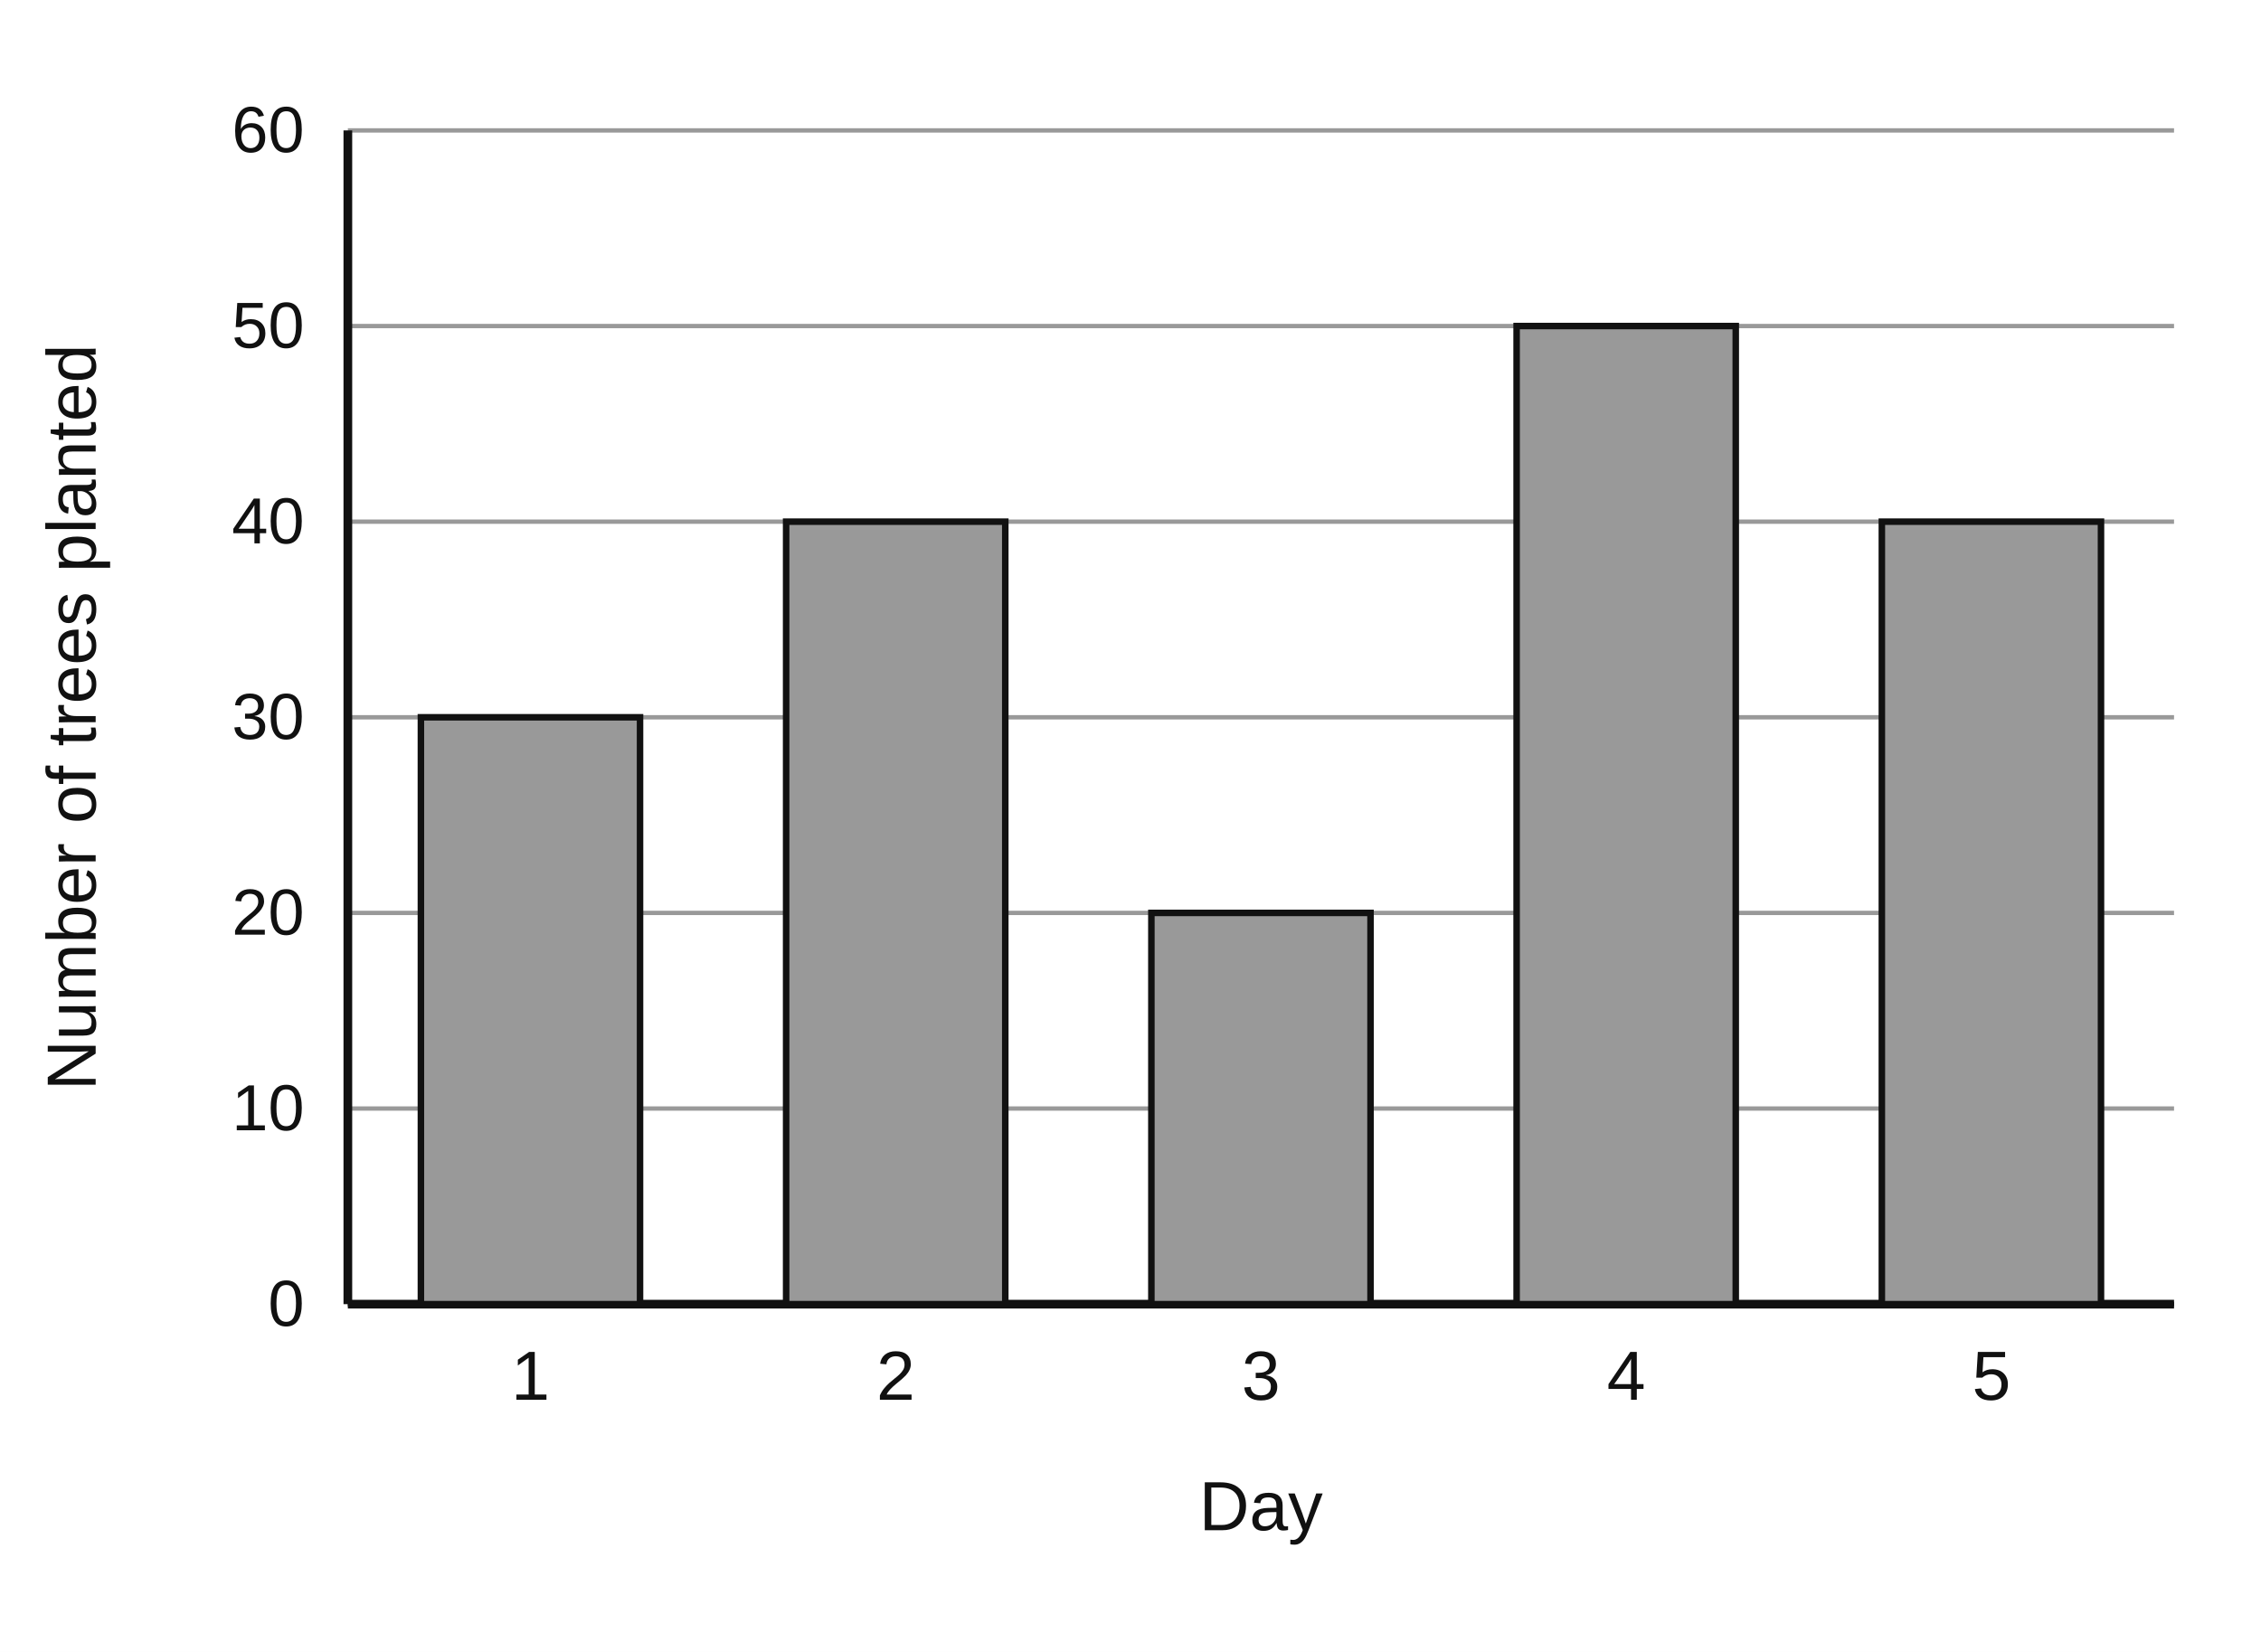
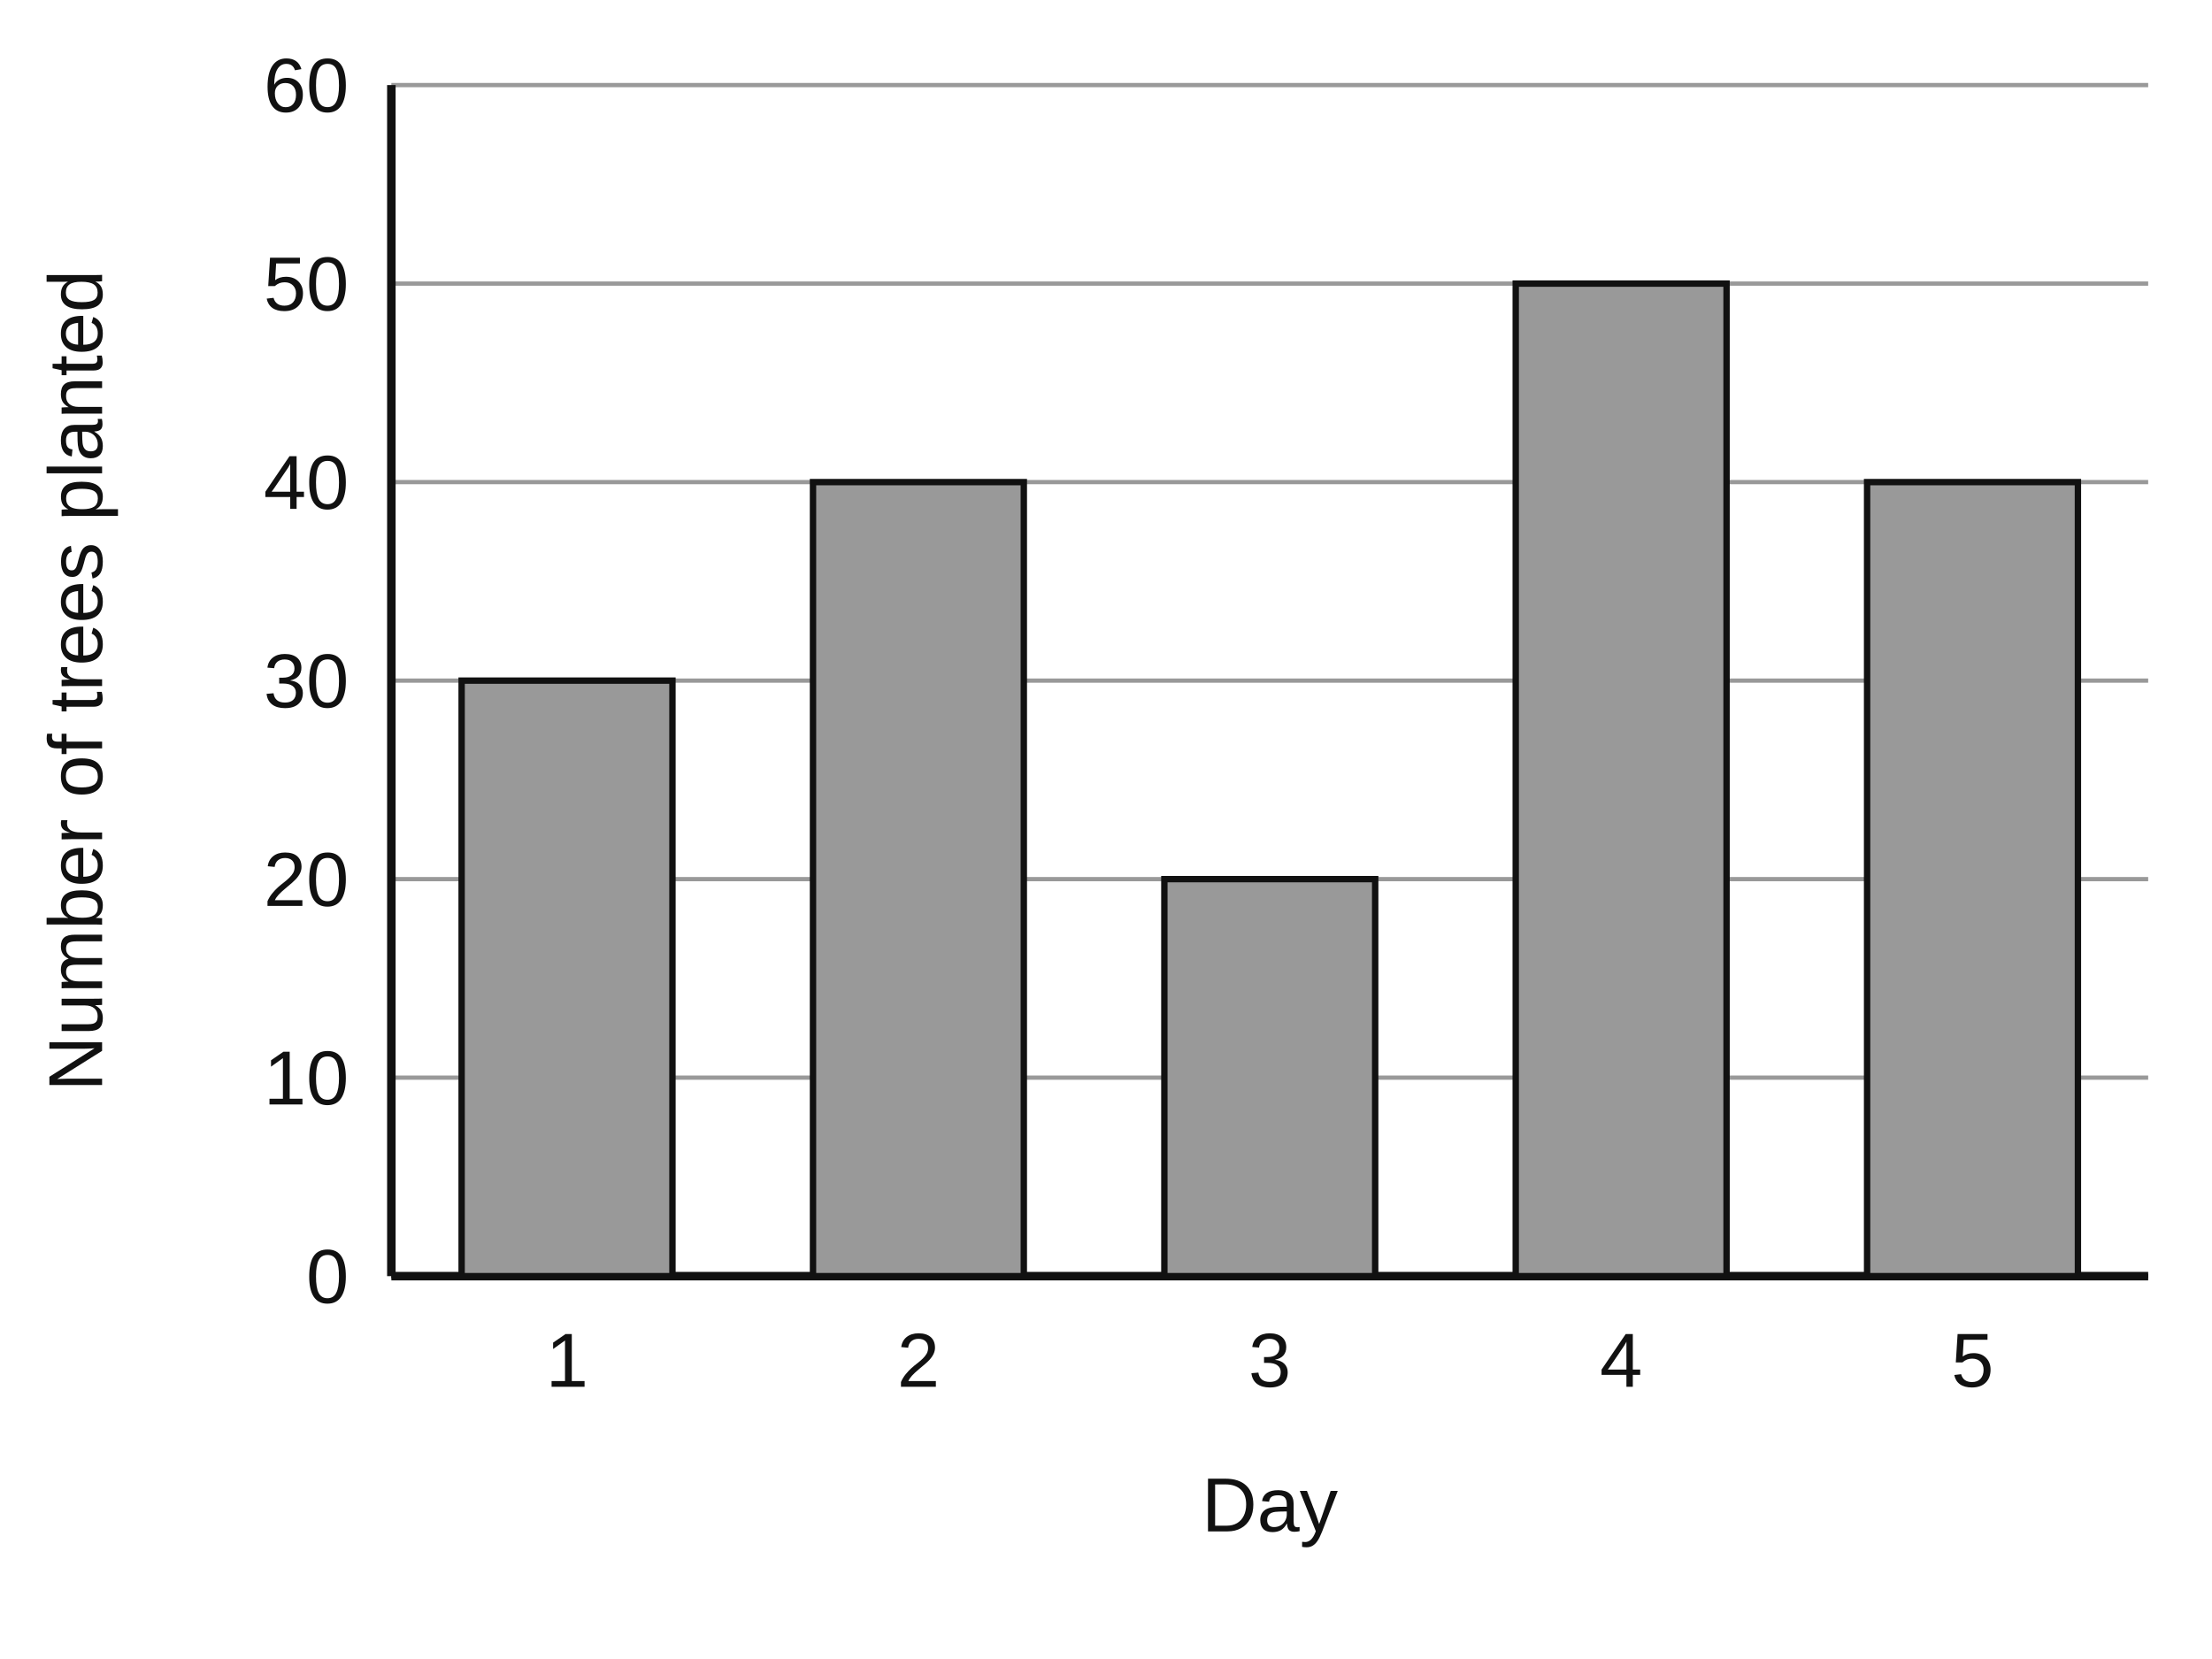
- <svg xmlns="http://www.w3.org/2000/svg" viewBox="0 0 520 380" width="520" height="380">
-   <rect width="520" height="380" fill="#fff" />
-   <line x1="80" y1="300" x2="500" y2="300" stroke="#111" stroke-width="1" />
-   <text x="70" y="305" font-size="15" text-anchor="end" fill="#111" font-family="Arial, Helvetica, sans-serif">0</text>
-   <line x1="80" y1="255" x2="500" y2="255" stroke="#999" stroke-width="1" />
-   <text x="70" y="260" font-size="15" text-anchor="end" fill="#111" font-family="Arial, Helvetica, sans-serif">10</text>
-   <line x1="80" y1="210" x2="500" y2="210" stroke="#999" stroke-width="1" />
-   <text x="70" y="215" font-size="15" text-anchor="end" fill="#111" font-family="Arial, Helvetica, sans-serif">20</text>
-   <line x1="80" y1="165" x2="500" y2="165" stroke="#999" stroke-width="1" />
-   <text x="70" y="170" font-size="15" text-anchor="end" fill="#111" font-family="Arial, Helvetica, sans-serif">30</text>
-   <line x1="80" y1="120" x2="500" y2="120" stroke="#999" stroke-width="1" />
-   <text x="70" y="125" font-size="15" text-anchor="end" fill="#111" font-family="Arial, Helvetica, sans-serif">40</text>
-   <line x1="80" y1="75" x2="500" y2="75" stroke="#999" stroke-width="1" />
-   <text x="70" y="80" font-size="15" text-anchor="end" fill="#111" font-family="Arial, Helvetica, sans-serif">50</text>
-   <line x1="80" y1="30" x2="500" y2="30" stroke="#999" stroke-width="1" />
-   <text x="70" y="35" font-size="15" text-anchor="end" fill="#111" font-family="Arial, Helvetica, sans-serif">60</text>
-   <line x1="80" y1="300" x2="80" y2="30" stroke="#111" stroke-width="2" />
-   <line x1="80" y1="300" x2="500" y2="300" stroke="#111" stroke-width="2" />
-   <text x="22" y="165" font-size="16" text-anchor="middle" fill="#111" font-family="Arial, Helvetica, sans-serif" transform="rotate(-90 22 165)">Number of trees planted</text>
-   <rect x="96.8" y="165" width="50.4" height="135" fill="#999" stroke="#111" stroke-width="1.5" />
-   <text x="122" y="322" font-size="16" text-anchor="middle" fill="#111" font-family="Arial, Helvetica, sans-serif">1</text>
-   <rect x="180.8" y="120" width="50.4" height="180" fill="#999" stroke="#111" stroke-width="1.5" />
-   <text x="206" y="322" font-size="16" text-anchor="middle" fill="#111" font-family="Arial, Helvetica, sans-serif">2</text>
-   <rect x="264.8" y="210" width="50.4" height="90" fill="#999" stroke="#111" stroke-width="1.5" />
-   <text x="290" y="322" font-size="16" text-anchor="middle" fill="#111" font-family="Arial, Helvetica, sans-serif">3</text>
-   <rect x="348.8" y="75" width="50.4" height="225" fill="#999" stroke="#111" stroke-width="1.5" />
-   <text x="374" y="322" font-size="16" text-anchor="middle" fill="#111" font-family="Arial, Helvetica, sans-serif">4</text>
-   <rect x="432.8" y="120" width="50.4" height="180" fill="#999" stroke="#111" stroke-width="1.5" />
-   <text x="458" y="322" font-size="16" text-anchor="middle" fill="#111" font-family="Arial, Helvetica, sans-serif">5</text>
-   <text x="290" y="352" font-size="16" text-anchor="middle" fill="#111" font-family="Arial, Helvetica, sans-serif">Day</text>
+ <svg xmlns="http://www.w3.org/2000/svg" viewBox="0 0 520 390" width="520" height="390">
+   <rect width="520" height="390" fill="#fff" />
+   <line x1="92" y1="300" x2="505" y2="300" stroke="#111" stroke-width="1" />
+   <text x="82" y="306.3" font-size="18" text-anchor="end" fill="#111" font-family="Arial, Helvetica, sans-serif">0</text>
+   <line x1="92" y1="253.333" x2="505" y2="253.333" stroke="#999" stroke-width="1" />
+   <text x="82" y="259.633" font-size="18" text-anchor="end" fill="#111" font-family="Arial, Helvetica, sans-serif">10</text>
+   <line x1="92" y1="206.667" x2="505" y2="206.667" stroke="#999" stroke-width="1" />
+   <text x="82" y="212.967" font-size="18" text-anchor="end" fill="#111" font-family="Arial, Helvetica, sans-serif">20</text>
+   <line x1="92" y1="160" x2="505" y2="160" stroke="#999" stroke-width="1" />
+   <text x="82" y="166.3" font-size="18" text-anchor="end" fill="#111" font-family="Arial, Helvetica, sans-serif">30</text>
+   <line x1="92" y1="113.333" x2="505" y2="113.333" stroke="#999" stroke-width="1" />
+   <text x="82" y="119.633" font-size="18" text-anchor="end" fill="#111" font-family="Arial, Helvetica, sans-serif">40</text>
+   <line x1="92" y1="66.667" x2="505" y2="66.667" stroke="#999" stroke-width="1" />
+   <text x="82" y="72.967" font-size="18" text-anchor="end" fill="#111" font-family="Arial, Helvetica, sans-serif">50</text>
+   <line x1="92" y1="20" x2="505" y2="20" stroke="#999" stroke-width="1" />
+   <text x="82" y="26.3" font-size="18" text-anchor="end" fill="#111" font-family="Arial, Helvetica, sans-serif">60</text>
+   <line x1="92" y1="300" x2="92" y2="20" stroke="#111" stroke-width="2" />
+   <line x1="92" y1="300" x2="505" y2="300" stroke="#111" stroke-width="2" />
+   <text x="24" y="160" font-size="18" text-anchor="middle" fill="#111" font-family="Arial, Helvetica, sans-serif" transform="rotate(-90 24 160)">Number of trees planted</text>
+   <rect x="108.52" y="160" width="49.56" height="140" fill="#999" stroke="#111" stroke-width="1.5" />
+   <text x="133.3" y="326" font-size="18" text-anchor="middle" fill="#111" font-family="Arial, Helvetica, sans-serif">1</text>
+   <rect x="191.12" y="113.333" width="49.56" height="186.667" fill="#999" stroke="#111" stroke-width="1.5" />
+   <text x="215.9" y="326" font-size="18" text-anchor="middle" fill="#111" font-family="Arial, Helvetica, sans-serif">2</text>
+   <rect x="273.72" y="206.667" width="49.56" height="93.333" fill="#999" stroke="#111" stroke-width="1.5" />
+   <text x="298.5" y="326" font-size="18" text-anchor="middle" fill="#111" font-family="Arial, Helvetica, sans-serif">3</text>
+   <rect x="356.32" y="66.667" width="49.56" height="233.333" fill="#999" stroke="#111" stroke-width="1.5" />
+   <text x="381.1" y="326" font-size="18" text-anchor="middle" fill="#111" font-family="Arial, Helvetica, sans-serif">4</text>
+   <rect x="438.92" y="113.333" width="49.56" height="186.667" fill="#999" stroke="#111" stroke-width="1.5" />
+   <text x="463.7" y="326" font-size="18" text-anchor="middle" fill="#111" font-family="Arial, Helvetica, sans-serif">5</text>
+   <text x="298.5" y="360" font-size="18" text-anchor="middle" fill="#111" font-family="Arial, Helvetica, sans-serif">Day</text>
</svg>
